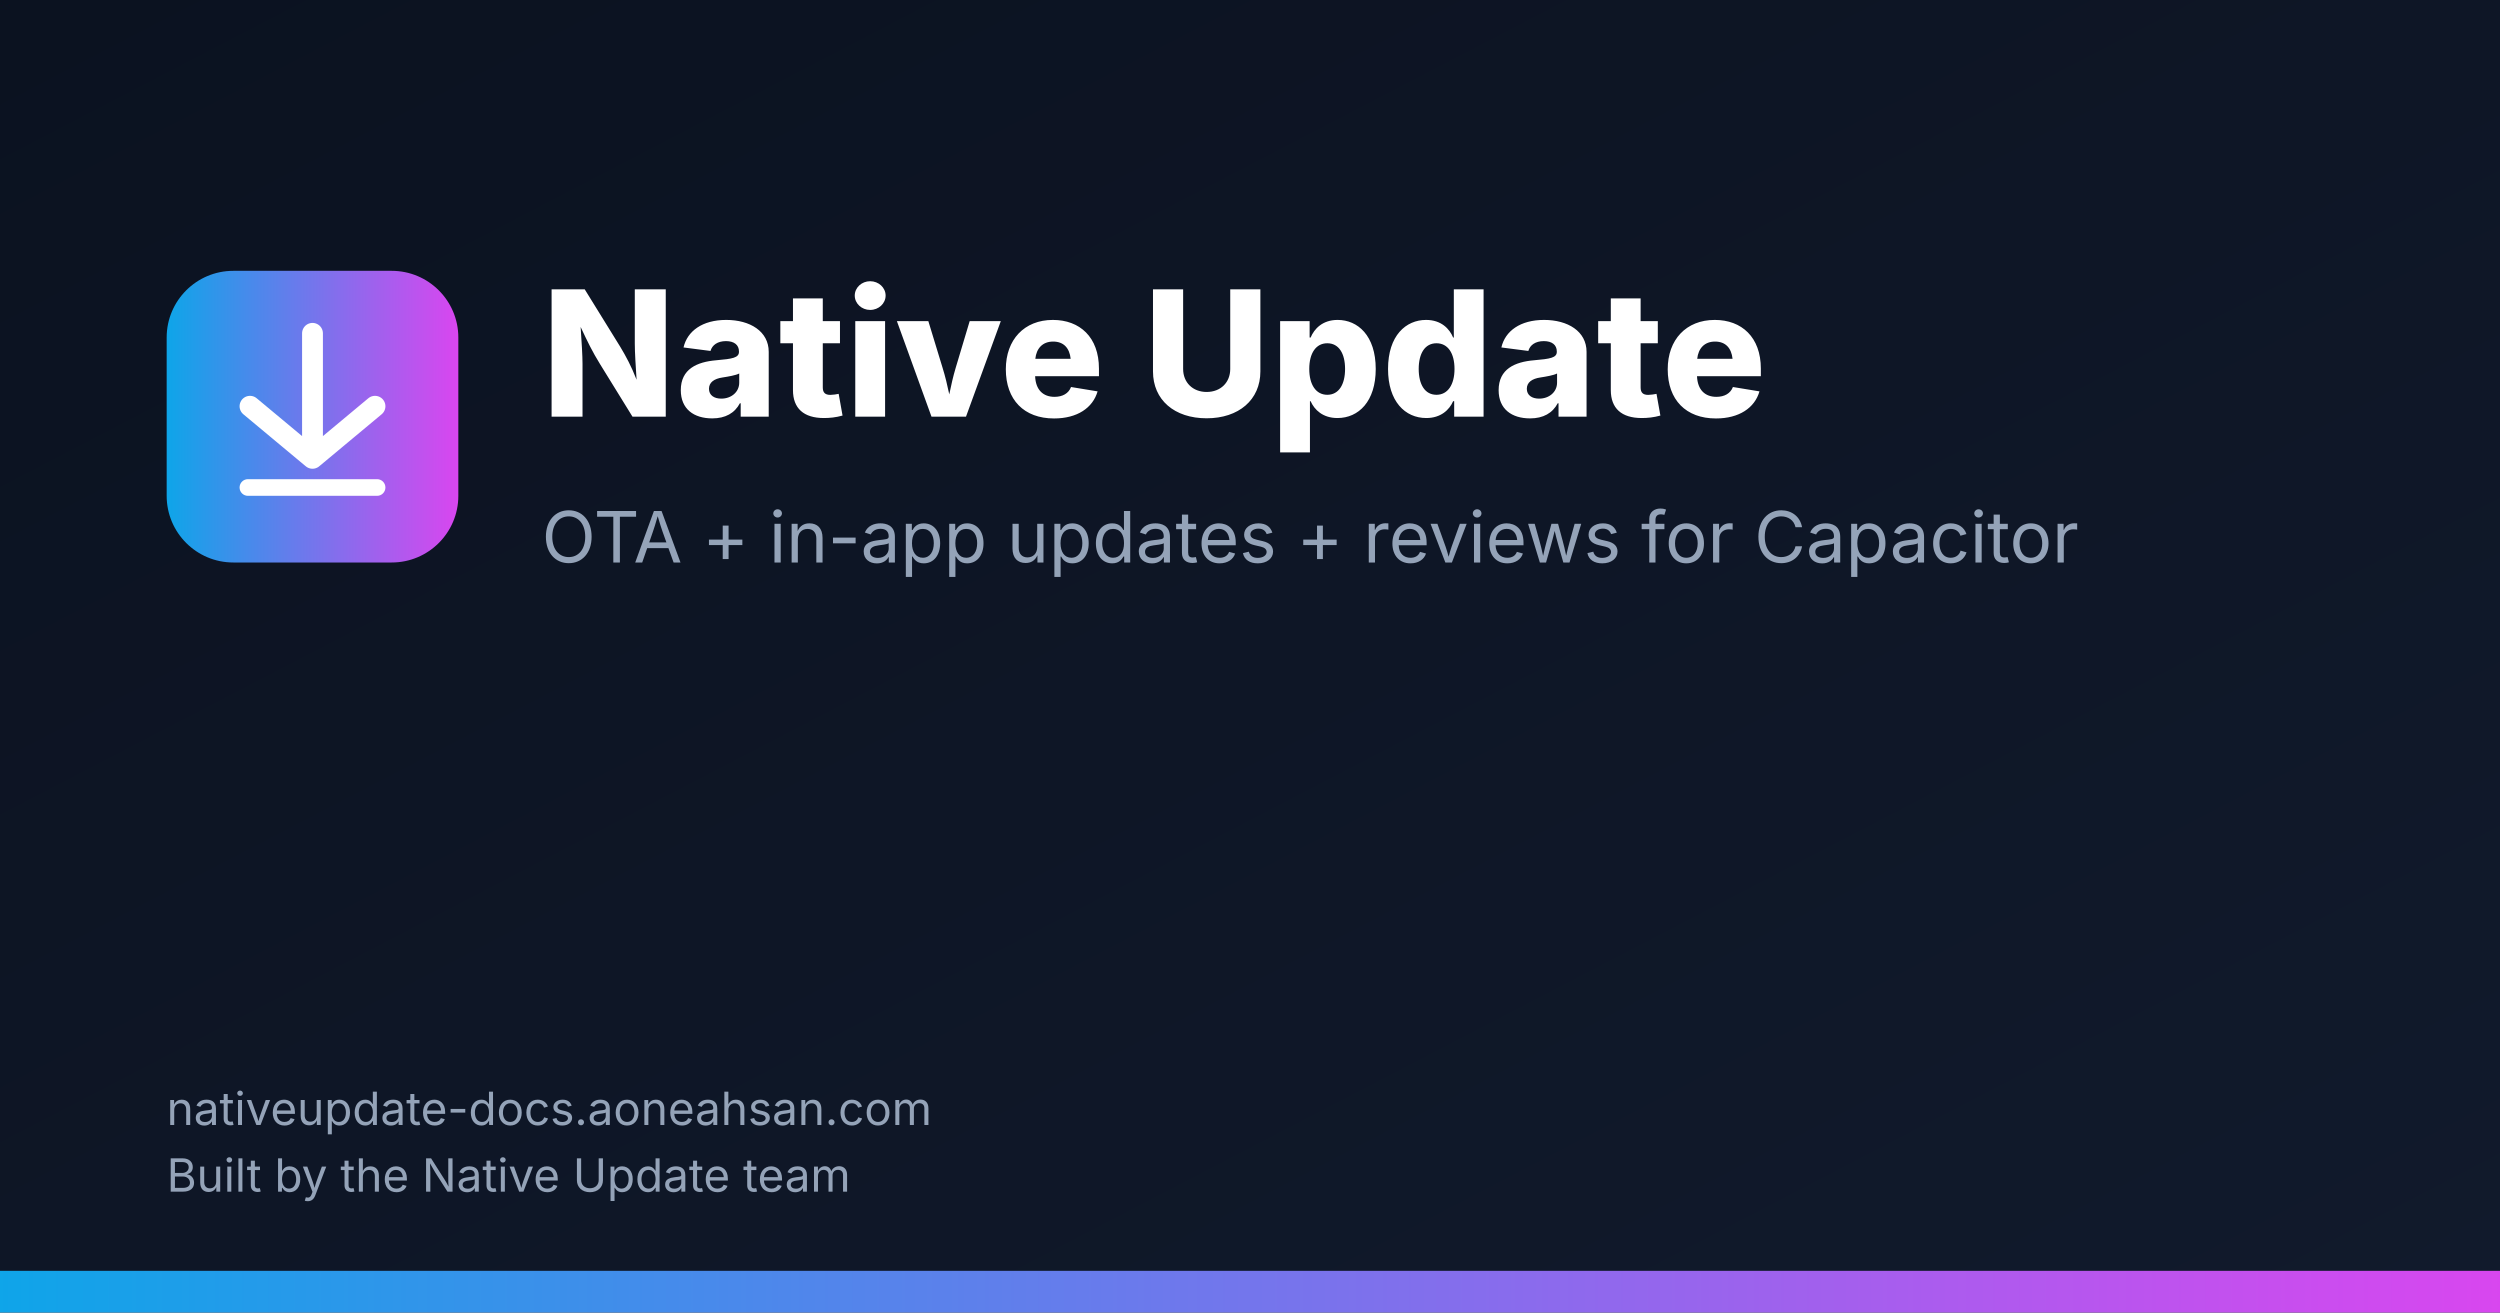
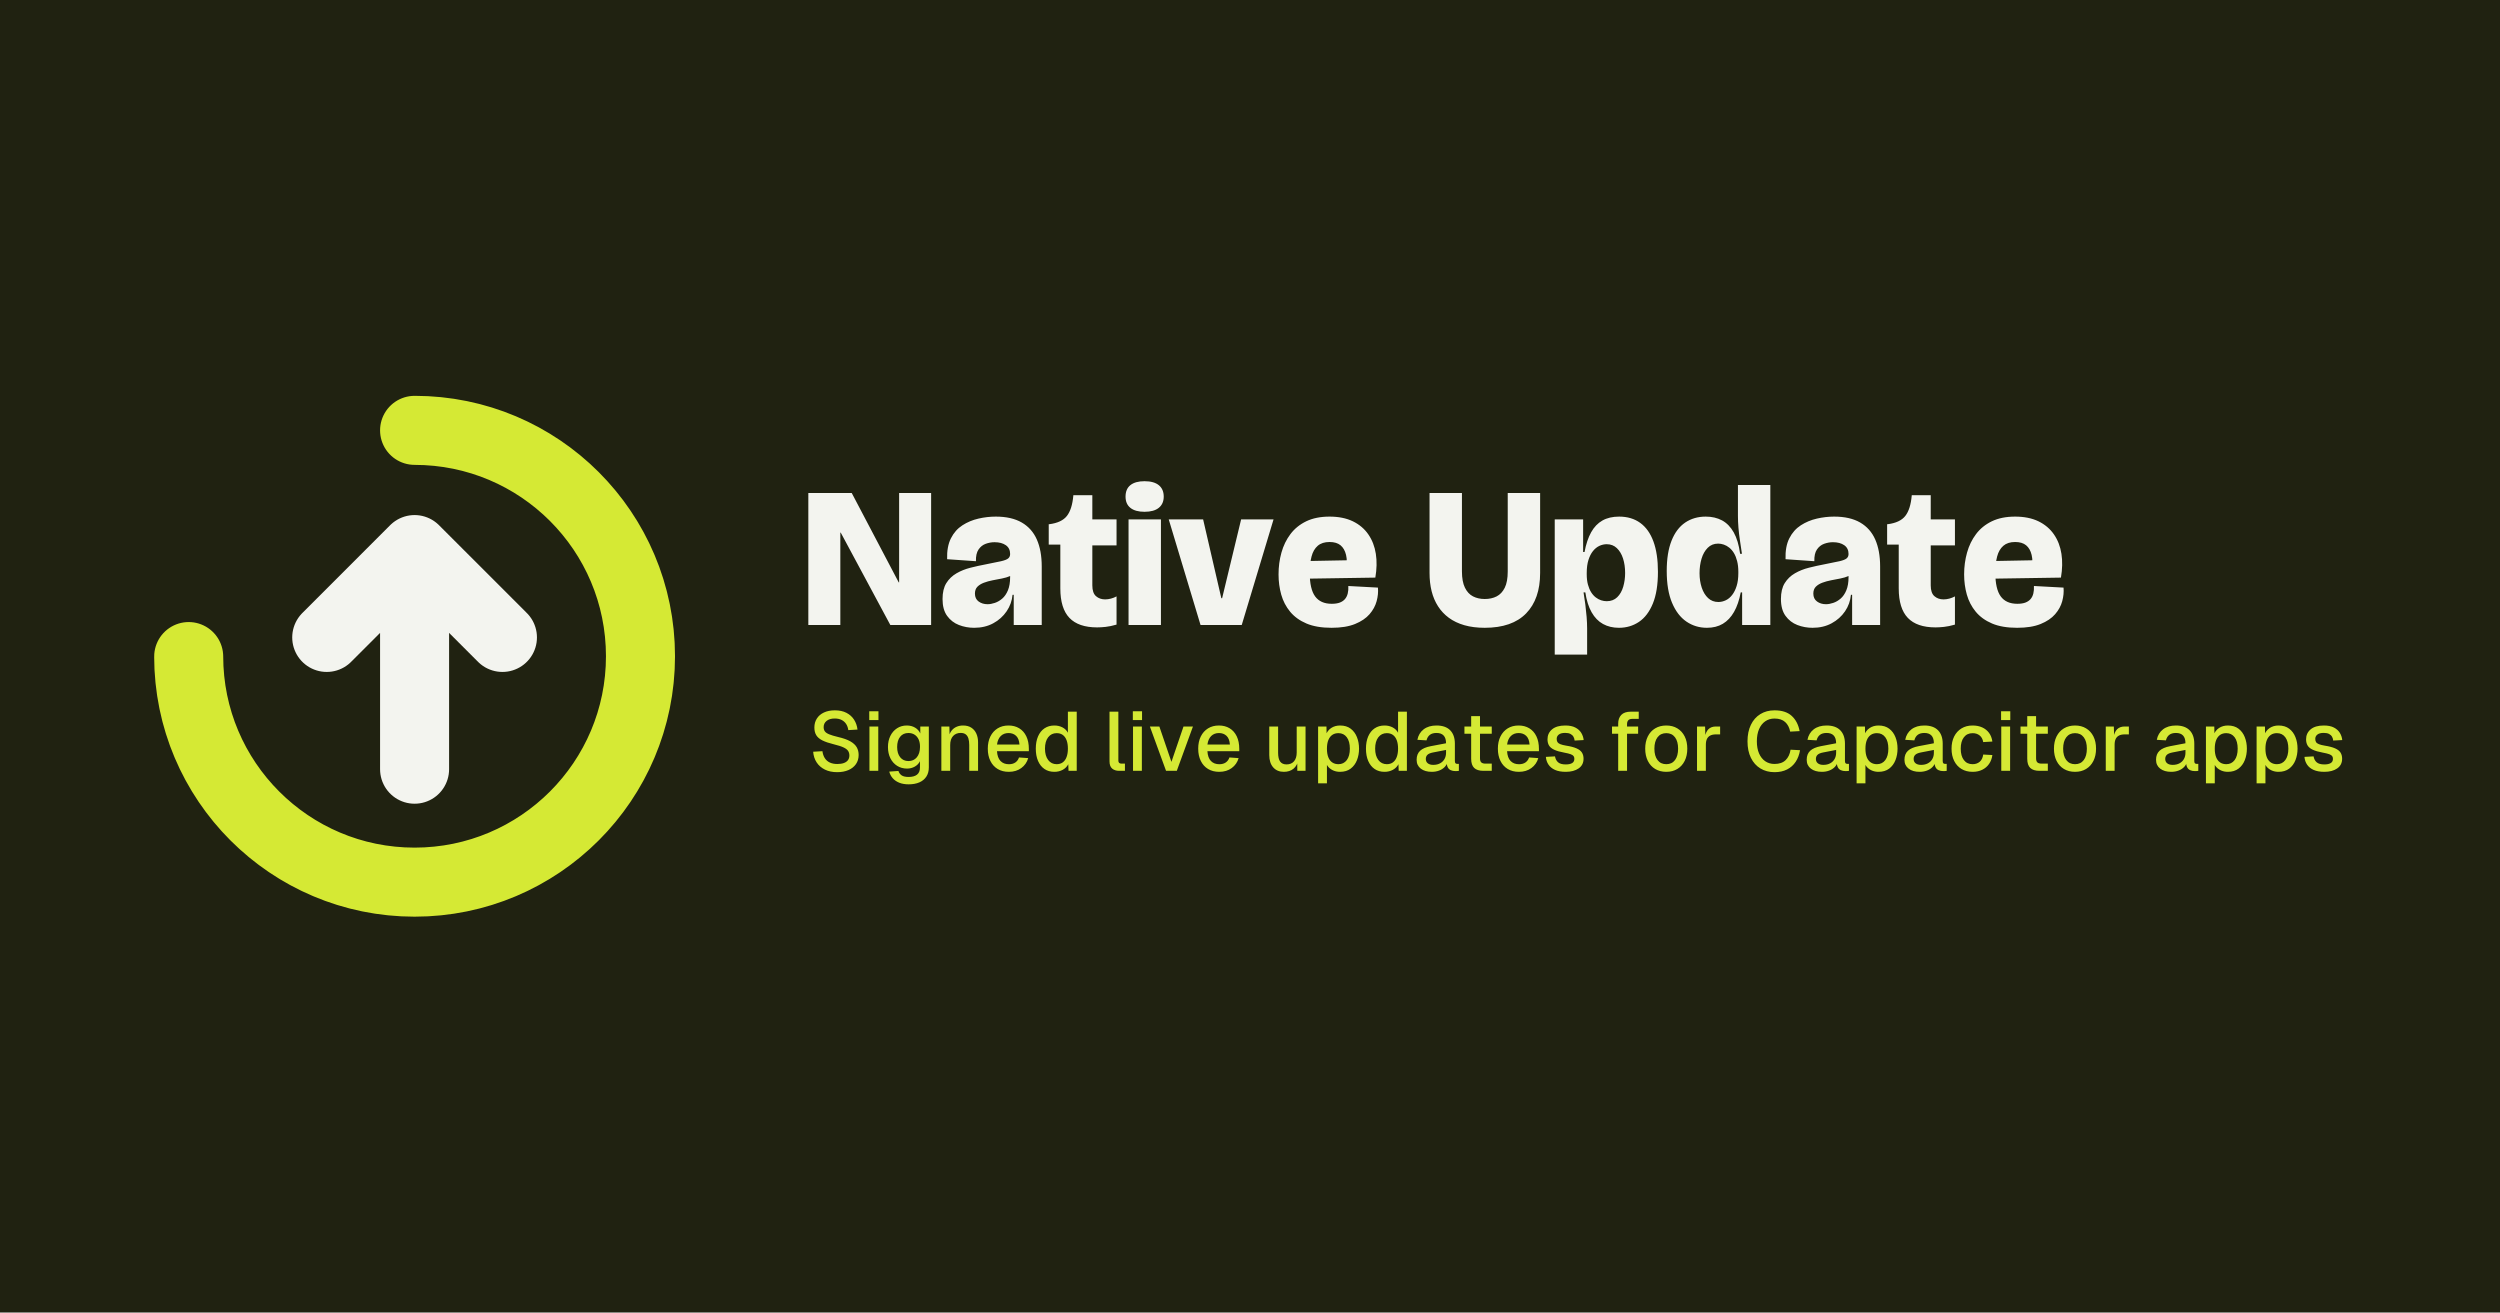
- <svg xmlns="http://www.w3.org/2000/svg" viewBox="0 0 1200 630" role="img" aria-label="Native Update — Capacitor OTA + In-App Updates">
-   <defs>
-     <linearGradient id="nu-card-bg" x1="0" y1="0" x2="1" y2="1">
-       <stop offset="0" stop-color="#0b1220" />
-       <stop offset="1" stop-color="#111a2c" />
-     </linearGradient>
-     <linearGradient id="nu-card-accent" x1="0" y1="0" x2="1" y2="0">
-       <stop offset="0" stop-color="#0ea5e9" />
-       <stop offset="1" stop-color="#d946ef" />
-     </linearGradient>
-   </defs>
-   <rect width="1200" height="630" fill="url(#nu-card-bg)" />
-   <g transform="translate(80, 130)">
-     <rect width="140" height="140" rx="32" fill="url(#nu-card-accent)" />
-     <path d="M70 30 L70 80 M40 65 L70 90 L100 65" stroke="#ffffff" stroke-width="10" stroke-linecap="round" stroke-linejoin="round" fill="none" />
-     <rect x="35" y="100" width="70" height="8" rx="4" fill="#ffffff" />
+ <svg xmlns="http://www.w3.org/2000/svg" viewBox="0 0 1200 630" width="1200" height="630" role="img" aria-label="Native Update. Signed live updates for Capacitor apps.">
+   <rect width="1200" height="630" fill="#202211" />
+   <g transform="translate(199.0 315) scale(6.024) translate(-32 -32)">
+     <circle cx="32" cy="32" r="18" fill="none" stroke="#d5e934" stroke-width="5.5" stroke-linecap="round" stroke-dasharray="84.8 113.1" transform="rotate(-90 32 32)" />
+     <path d="M32 41V24M25 30.5l7-7 7 7" fill="none" stroke="#f3f4ef" stroke-width="5.5" stroke-linecap="round" stroke-linejoin="round" />
  </g>
-   <g transform="translate(260, 140)">
-     <text x="0" y="60" font-family="Inter, system-ui, sans-serif" font-size="84" font-weight="800" fill="#ffffff">Native Update</text>
-     <text x="0" y="130" font-family="Inter, system-ui, sans-serif" font-size="34" font-weight="400" fill="#94a3b8">OTA + in-app updates + reviews for Capacitor</text>
-   </g>
-   <rect x="0" y="610" width="1200" height="20" fill="url(#nu-card-accent)" />
-   <text x="80" y="540" font-family="Inter, system-ui, sans-serif" font-size="22" fill="#94a3b8">nativeupdate-docs.aoneahsan.com</text>
-   <text x="80" y="572" font-family="Inter, system-ui, sans-serif" font-size="22" fill="#94a3b8">Built by the Native Update team</text>
+   <path fill="#f3f4ef" d="M 388 300 V 236.64 H 408.83 L 431.39 279.55 H 431.58 V 236.64 H 446.94 V 300 H 427.36 L 403.55 255.65 H 403.36 V 300 Z M 467.58 301.34 Q 463.74 301.34 460.29 300 Q 456.83 298.66 454.62 295.63 Q 452.42 292.61 452.42 287.52 Q 452.42 282.82 454.24 279.89 Q 456.06 276.96 459.14 275.18 Q 462.21 273.41 465.86 272.5 Q 469.5 271.58 473.06 270.91 Q 478.05 269.95 480.54 269.38 Q 483.04 268.8 483.95 268.03 Q 484.86 267.26 484.86 265.92 Q 484.86 263.14 482.8 261.7 Q 480.74 260.26 477.38 260.26 Q 475.26 260.26 473.15 261.02 Q 471.04 261.79 469.7 263.76 Q 468.35 265.73 468.45 269.38 L 454.62 268.42 Q 454.43 262.37 456.45 258.38 Q 458.46 254.4 461.97 252.14 Q 465.47 249.89 469.65 248.93 Q 473.82 247.97 477.95 247.97 Q 485.54 247.97 490.43 250.8 Q 495.33 253.63 497.68 258.96 Q 500.03 264.29 500.03 271.87 V 280.9 Q 500.03 284.06 500.03 287.28 Q 500.03 290.5 500.03 293.66 Q 500.03 296.83 500.03 300 H 486.59 Q 486.59 296.54 486.59 292.99 Q 486.59 289.44 486.59 285.5 H 486.02 Q 485.63 289.82 483.18 293.42 Q 480.74 297.02 476.75 299.18 Q 472.77 301.34 467.58 301.34 Z M 474.02 290.02 Q 475.65 290.02 477.52 289.39 Q 479.39 288.77 481.07 287.33 Q 482.75 285.89 483.81 283.34 Q 484.86 280.8 484.86 277.06 V 274.75 L 487.46 274.46 Q 486.69 275.71 484.91 276.48 Q 483.14 277.25 480.93 277.68 Q 478.72 278.11 476.46 278.54 Q 474.21 278.98 472.29 279.7 Q 470.37 280.42 469.17 281.62 Q 467.97 282.82 467.97 284.93 Q 467.97 287.42 469.74 288.72 Q 471.52 290.02 474.02 290.02 Z M 526.62 301.15 Q 517.7 301.15 513.33 296.59 Q 508.96 292.03 508.96 282.43 V 261.41 H 503.39 V 251.62 H 503.68 Q 509.63 250.85 512.13 247.63 Q 514.62 244.42 515.2 237.89 V 237.7 H 524.32 V 249.31 H 535.94 V 261.79 H 524.32 V 280.99 Q 524.32 284.64 526.1 286.18 Q 527.87 287.71 530.46 287.71 Q 531.81 287.71 533.25 287.33 Q 534.69 286.94 535.94 286.27 V 299.81 Q 532.96 300.67 530.66 300.91 Q 528.35 301.15 526.62 301.15 Z M 541.7 300 V 249.31 H 557.25 V 300 Z M 549.38 245.66 Q 544.96 245.66 542.61 243.79 Q 540.26 241.92 540.26 238.37 Q 540.26 234.72 542.61 232.85 Q 544.96 230.98 549.38 230.98 Q 553.89 230.98 556.24 232.9 Q 558.59 234.82 558.59 238.37 Q 558.59 241.82 556.24 243.74 Q 553.89 245.66 549.38 245.66 Z M 576.26 300 560.99 249.31 H 577.5 L 586.24 287.14 H 586.62 L 595.74 249.31 H 611.3 L 596.03 300 Z M 639.14 301.34 Q 631.94 301.34 627.09 299.28 Q 622.24 297.22 619.26 293.62 Q 616.29 290.02 614.99 285.41 Q 613.7 280.8 613.7 275.71 Q 613.7 270.24 615.09 265.25 Q 616.48 260.26 619.41 256.37 Q 622.34 252.48 626.99 250.22 Q 631.65 247.97 638.18 247.97 Q 644.7 247.97 649.36 250.22 Q 654.02 252.48 656.8 256.51 Q 659.58 260.54 660.4 265.82 Q 661.22 271.1 660.16 277.25 L 623.39 277.82 V 269.38 L 648.26 268.9 L 646.24 273.79 Q 646.82 269.38 646.1 266.35 Q 645.38 263.33 643.46 261.74 Q 641.54 260.16 638.18 260.16 Q 634.62 260.16 632.51 261.98 Q 630.4 263.81 629.54 267.12 Q 628.67 270.43 628.67 274.94 Q 628.67 282.72 631.26 286.27 Q 633.86 289.82 639.23 289.82 Q 641.54 289.82 643.07 289.25 Q 644.61 288.67 645.57 287.57 Q 646.53 286.46 646.91 284.88 Q 647.3 283.3 647.2 281.28 L 661.41 282.05 Q 661.7 285.22 660.78 288.58 Q 659.87 291.94 657.38 294.82 Q 654.88 297.7 650.42 299.52 Q 645.95 301.34 639.14 301.34 Z M 712.67 301.34 Q 707.2 301.34 702.88 300.1 Q 698.56 298.85 695.44 296.54 Q 692.32 294.24 690.26 291.02 Q 688.19 287.81 687.18 283.78 Q 686.18 279.74 686.18 275.04 V 236.64 H 701.73 V 274.27 Q 701.73 279.17 703.17 282.1 Q 704.61 285.02 707.06 286.27 Q 709.5 287.52 712.67 287.52 Q 715.94 287.52 718.38 286.27 Q 720.83 285.02 722.27 282.14 Q 723.71 279.26 723.71 274.27 V 236.64 H 739.26 V 275.04 Q 739.26 287.52 732.54 294.43 Q 725.82 301.34 712.67 301.34 Z M 746.27 314.21 V 267.36 V 249.31 H 759.9 V 264.96 H 760.58 Q 761.63 259.3 763.74 255.5 Q 765.86 251.71 769.17 249.84 Q 772.48 247.97 777.18 247.97 Q 783.14 247.97 787.31 250.99 Q 791.49 254.02 793.65 259.92 Q 795.81 265.82 795.81 274.46 Q 795.81 283.78 793.36 289.73 Q 790.91 295.68 786.69 298.51 Q 782.46 301.34 777.09 301.34 Q 772.77 301.34 769.46 299.52 Q 766.14 297.7 763.98 293.9 Q 761.82 290.11 760.96 284.35 H 760.1 Q 760.58 287.14 760.96 290.16 Q 761.34 293.18 761.58 296.11 Q 761.82 299.04 761.82 301.73 V 314.21 Z M 771.23 288.58 Q 774.3 288.58 776.27 286.66 Q 778.24 284.74 779.15 281.62 Q 780.06 278.5 780.06 275.04 Q 780.06 271.2 779.06 268.08 Q 778.05 264.96 776.08 263.09 Q 774.11 261.22 771.23 261.22 Q 769.41 261.22 767.68 262.03 Q 765.95 262.85 764.61 264.53 Q 763.26 266.21 762.45 268.8 Q 761.63 271.39 761.63 275.04 V 275.62 Q 761.63 278.5 762.21 280.61 Q 762.78 282.72 763.74 284.26 Q 764.7 285.79 765.95 286.75 Q 767.2 287.71 768.54 288.14 Q 769.89 288.58 771.23 288.58 Z M 819.33 301.34 Q 813.86 301.34 809.49 298.37 Q 805.12 295.39 802.58 289.34 Q 800.03 283.3 800.03 274.08 Q 800.03 265.34 802.34 259.54 Q 804.64 253.73 808.86 250.85 Q 813.09 247.97 818.75 247.97 Q 823.17 247.97 826.58 249.79 Q 829.98 251.62 832.19 255.55 Q 834.4 259.49 835.26 265.82 H 836.13 Q 835.65 262.56 835.17 259.39 Q 834.69 256.22 834.45 253.25 Q 834.21 250.27 834.21 247.68 V 232.8 H 849.76 V 282.14 V 300 H 836.22 V 284.35 H 835.55 Q 834.5 289.92 832.34 293.71 Q 830.18 297.5 826.96 299.42 Q 823.74 301.34 819.33 301.34 Z M 824.8 288.96 Q 826.62 288.96 828.35 288.14 Q 830.08 287.33 831.42 285.6 Q 832.77 283.87 833.58 281.28 Q 834.4 278.69 834.4 275.14 V 274.46 Q 834.4 271.58 833.82 269.33 Q 833.25 267.07 832.29 265.49 Q 831.33 263.9 830.08 262.9 Q 828.83 261.89 827.44 261.41 Q 826.05 260.93 824.7 260.93 Q 821.73 260.93 819.71 262.94 Q 817.7 264.96 816.74 268.18 Q 815.78 271.39 815.78 275.14 Q 815.78 278.88 816.83 282.05 Q 817.89 285.22 819.9 287.09 Q 821.92 288.96 824.8 288.96 Z M 870.02 301.34 Q 866.18 301.34 862.72 300 Q 859.26 298.66 857.06 295.63 Q 854.85 292.61 854.85 287.52 Q 854.85 282.82 856.67 279.89 Q 858.5 276.96 861.57 275.18 Q 864.64 273.41 868.29 272.5 Q 871.94 271.58 875.49 270.91 Q 880.48 269.95 882.98 269.38 Q 885.47 268.8 886.38 268.03 Q 887.3 267.26 887.3 265.92 Q 887.3 263.14 885.23 261.7 Q 883.17 260.26 879.81 260.26 Q 877.7 260.26 875.58 261.02 Q 873.47 261.79 872.13 263.76 Q 870.78 265.73 870.88 269.38 L 857.06 268.42 Q 856.86 262.37 858.88 258.38 Q 860.9 254.4 864.4 252.14 Q 867.9 249.89 872.08 248.93 Q 876.26 247.97 880.38 247.97 Q 887.97 247.97 892.86 250.8 Q 897.76 253.63 900.11 258.96 Q 902.46 264.29 902.46 271.87 V 280.9 Q 902.46 284.06 902.46 287.28 Q 902.46 290.5 902.46 293.66 Q 902.46 296.83 902.46 300 H 889.02 Q 889.02 296.54 889.02 292.99 Q 889.02 289.44 889.02 285.5 H 888.45 Q 888.06 289.82 885.62 293.42 Q 883.17 297.02 879.18 299.18 Q 875.2 301.34 870.02 301.34 Z M 876.45 290.02 Q 878.08 290.02 879.95 289.39 Q 881.82 288.77 883.5 287.33 Q 885.18 285.89 886.24 283.34 Q 887.3 280.8 887.3 277.06 V 274.75 L 889.89 274.46 Q 889.12 275.71 887.34 276.48 Q 885.57 277.25 883.36 277.68 Q 881.15 278.11 878.9 278.54 Q 876.64 278.98 874.72 279.7 Q 872.8 280.42 871.6 281.62 Q 870.4 282.82 870.4 284.93 Q 870.4 287.42 872.18 288.72 Q 873.95 290.02 876.45 290.02 Z M 929.06 301.15 Q 920.13 301.15 915.76 296.59 Q 911.39 292.03 911.39 282.43 V 261.41 H 905.82 V 251.62 H 906.11 Q 912.06 250.85 914.56 247.63 Q 917.06 244.42 917.63 237.89 V 237.7 H 926.75 V 249.31 H 938.37 V 261.79 H 926.75 V 280.99 Q 926.75 284.64 928.53 286.18 Q 930.3 287.71 932.9 287.71 Q 934.24 287.71 935.68 287.33 Q 937.12 286.94 938.37 286.27 V 299.81 Q 935.39 300.67 933.09 300.91 Q 930.78 301.15 929.06 301.15 Z M 968.22 301.34 Q 961.02 301.34 956.18 299.28 Q 951.33 297.22 948.35 293.62 Q 945.38 290.02 944.08 285.41 Q 942.78 280.8 942.78 275.71 Q 942.78 270.24 944.18 265.25 Q 945.57 260.26 948.5 256.37 Q 951.42 252.48 956.08 250.22 Q 960.74 247.97 967.26 247.97 Q 973.79 247.97 978.45 250.22 Q 983.1 252.48 985.89 256.51 Q 988.67 260.54 989.49 265.82 Q 990.3 271.1 989.25 277.25 L 952.48 277.82 V 269.38 L 977.34 268.9 L 975.33 273.79 Q 975.9 269.38 975.18 266.35 Q 974.46 263.33 972.54 261.74 Q 970.62 260.16 967.26 260.16 Q 963.71 260.16 961.6 261.98 Q 959.49 263.81 958.62 267.12 Q 957.76 270.43 957.76 274.94 Q 957.76 282.72 960.35 286.27 Q 962.94 289.82 968.32 289.82 Q 970.62 289.82 972.16 289.25 Q 973.7 288.67 974.66 287.57 Q 975.62 286.46 976 284.88 Q 976.38 283.3 976.29 281.28 L 990.5 282.05 Q 990.78 285.22 989.87 288.58 Q 988.96 291.94 986.46 294.82 Q 983.97 297.7 979.5 299.52 Q 975.04 301.34 968.22 301.34 Z" />
+   <path fill="#d5e934" d="M 401.85 370.64 Q 398.44 370.64 395.94 369.4 Q 393.43 368.16 391.99 365.96 Q 390.55 363.76 390.32 360.83 L 394.76 360.57 Q 395.02 362.54 395.91 363.92 Q 396.8 365.3 398.3 366.01 Q 399.8 366.72 401.93 366.72 Q 403.77 366.72 405.06 366.25 Q 406.34 365.78 407.02 364.87 Q 407.7 363.96 407.7 362.64 Q 407.7 361.43 407.13 360.5 Q 406.56 359.57 404.95 358.79 Q 403.34 358.01 400.18 357.25 Q 396.78 356.42 394.75 355.4 Q 392.72 354.39 391.81 352.9 Q 390.9 351.42 390.9 349.2 Q 390.9 346.75 392.09 344.9 Q 393.27 343.04 395.48 342 Q 397.69 340.96 400.74 340.96 Q 404 340.96 406.3 342.16 Q 408.61 343.36 409.95 345.44 Q 411.29 347.52 411.6 350.19 L 407.18 350.45 Q 406.97 348.81 406.17 347.55 Q 405.37 346.3 404 345.59 Q 402.62 344.88 400.66 344.88 Q 398.22 344.88 396.78 346.02 Q 395.35 347.17 395.35 349.02 Q 395.35 350.26 395.94 351.06 Q 396.53 351.87 398.02 352.48 Q 399.51 353.09 402.28 353.76 Q 405.97 354.61 408.14 355.83 Q 410.3 357.06 411.23 358.68 Q 412.15 360.3 412.15 362.38 Q 412.15 364.92 410.85 366.78 Q 409.55 368.64 407.24 369.64 Q 404.92 370.64 401.85 370.64 Z M 417.33 370 V 348.72 H 421.57 V 370 Z M 417.24 345.63 V 341.41 H 421.66 V 345.63 Z M 436.14 376.48 Q 433.59 376.48 431.68 375.72 Q 429.76 374.96 428.53 373.57 Q 427.3 372.18 426.84 370.37 L 431.24 370.06 Q 431.67 371.4 432.78 372.17 Q 433.89 372.94 436.14 372.94 Q 438.77 372.94 440.18 371.83 Q 441.58 370.72 441.58 368.43 V 365.37 Q 440.82 366.98 439.14 367.95 Q 437.46 368.92 435.38 368.92 Q 432.72 368.92 430.64 367.61 Q 428.56 366.3 427.39 363.97 Q 426.22 361.64 426.22 358.59 Q 426.22 355.54 427.38 353.22 Q 428.53 350.9 430.58 349.57 Q 432.62 348.24 435.26 348.24 Q 437.54 348.24 439.26 349.28 Q 440.99 350.32 441.74 352.06 V 348.72 H 445.84 V 368.34 Q 445.84 370.94 444.65 372.77 Q 443.46 374.59 441.29 375.54 Q 439.12 376.48 436.14 376.48 Z M 436.06 365.31 Q 438.57 365.31 440.07 363.51 Q 441.57 361.71 441.6 358.58 Q 441.63 356.48 440.96 354.98 Q 440.28 353.47 439.02 352.66 Q 437.76 351.84 436.06 351.84 Q 433.48 351.84 432.06 353.66 Q 430.63 355.47 430.63 358.58 Q 430.63 361.69 432.1 363.5 Q 433.56 365.31 436.06 365.31 Z M 451.85 370 V 348.72 H 455.7 L 455.86 354.42 L 455.35 354.11 Q 455.72 352.06 456.72 350.76 Q 457.71 349.47 459.15 348.86 Q 460.58 348.24 462.26 348.24 Q 464.66 348.24 466.26 349.3 Q 467.86 350.35 468.66 352.17 Q 469.47 353.99 469.47 356.31 V 370 H 465.23 V 357.62 Q 465.23 355.74 464.83 354.44 Q 464.42 353.15 463.52 352.48 Q 462.61 351.8 461.12 351.8 Q 458.87 351.8 457.48 353.29 Q 456.09 354.78 456.09 357.62 V 370 Z M 484.23 370.48 Q 481.14 370.48 478.87 369.11 Q 476.61 367.74 475.38 365.24 Q 474.14 362.73 474.14 359.36 Q 474.14 355.99 475.38 353.5 Q 476.61 351.02 478.84 349.63 Q 481.07 348.24 484.1 348.24 Q 487.01 348.24 489.21 349.57 Q 491.42 350.9 492.63 353.42 Q 493.85 355.94 493.85 359.52 V 360.59 H 478.56 Q 478.74 363.7 480.24 365.27 Q 481.74 366.83 484.26 366.83 Q 486.16 366.83 487.4 365.96 Q 488.63 365.09 489.12 363.58 L 493.54 363.89 Q 492.69 366.86 490.22 368.67 Q 487.76 370.48 484.23 370.48 Z M 478.56 357.39 H 489.35 Q 489.15 354.55 487.73 353.2 Q 486.3 351.86 484.1 351.86 Q 481.86 351.86 480.4 353.26 Q 478.94 354.67 478.56 357.39 Z M 506.09 370.48 Q 503.34 370.48 501.34 369.12 Q 499.34 367.75 498.26 365.26 Q 497.18 362.77 497.18 359.36 Q 497.18 355.95 498.26 353.46 Q 499.34 350.97 501.35 349.6 Q 503.36 348.24 506.09 348.24 Q 508.26 348.24 509.99 349.15 Q 511.72 350.06 512.59 351.71 V 341.6 H 516.83 V 370 H 512.89 L 512.77 366.82 Q 511.89 368.54 510.11 369.51 Q 508.33 370.48 506.09 370.48 Z M 507.2 366.81 Q 508.94 366.81 510.14 365.92 Q 511.34 365.03 511.96 363.36 Q 512.59 361.68 512.59 359.36 Q 512.59 356.98 511.96 355.32 Q 511.34 353.66 510.14 352.78 Q 508.94 351.91 507.2 351.91 Q 504.63 351.91 503.11 353.9 Q 501.59 355.89 501.59 359.36 Q 501.59 362.78 503.12 364.8 Q 504.64 366.81 507.2 366.81 Z M 537.21 370 Q 535.11 370 533.84 368.92 Q 532.57 367.84 532.57 365.47 V 341.6 H 536.81 V 365.07 Q 536.81 365.81 537.18 366.17 Q 537.56 366.54 538.26 366.54 H 539.97 V 370 Z M 543.85 370 V 348.72 H 548.09 V 370 Z M 543.76 345.63 V 341.41 H 548.18 V 345.63 Z M 559.7 370 551.94 348.72 H 556.49 L 562.29 365.7 L 568.08 348.72 H 572.62 L 564.86 370 Z M 585.23 370.48 Q 582.14 370.48 579.87 369.11 Q 577.61 367.74 576.38 365.24 Q 575.14 362.73 575.14 359.36 Q 575.14 355.99 576.38 353.5 Q 577.61 351.02 579.84 349.63 Q 582.07 348.24 585.1 348.24 Q 588.01 348.24 590.21 349.57 Q 592.42 350.9 593.63 353.42 Q 594.85 355.94 594.85 359.52 V 360.59 H 579.56 Q 579.74 363.7 581.24 365.27 Q 582.74 366.83 585.26 366.83 Q 587.16 366.83 588.4 365.96 Q 589.63 365.09 590.12 363.58 L 594.54 363.89 Q 593.69 366.86 591.22 368.67 Q 588.76 370.48 585.23 370.48 Z M 579.56 357.39 H 590.35 Q 590.15 354.55 588.73 353.2 Q 587.3 351.86 585.1 351.86 Q 582.86 351.86 581.4 353.26 Q 579.94 354.67 579.56 357.39 Z M 616.24 370.48 Q 613.03 370.48 611.14 368.34 Q 609.25 366.2 609.25 362.42 V 348.72 H 613.49 V 361.33 Q 613.49 364.21 614.48 365.56 Q 615.47 366.92 617.54 366.92 Q 619.83 366.92 621.13 365.42 Q 622.42 363.92 622.42 361.18 V 348.72 H 626.66 V 370 H 622.71 L 622.66 364.45 L 623.25 364.69 Q 622.67 367.5 620.87 368.99 Q 619.07 370.48 616.24 370.48 Z M 632.69 376 V 348.72 H 636.7 L 636.79 353.27 L 636.3 353.04 Q 637.1 350.69 638.94 349.46 Q 640.78 348.24 643.22 348.24 Q 646.32 348.24 648.34 349.78 Q 650.35 351.31 651.34 353.84 Q 652.34 356.36 652.34 359.36 Q 652.34 362.35 651.34 364.88 Q 650.34 367.41 648.32 368.94 Q 646.3 370.48 643.2 370.48 Q 641.58 370.48 640.18 369.92 Q 638.78 369.35 637.8 368.34 Q 636.82 367.32 636.44 365.94 L 636.93 365.46 V 376 Z M 642.44 366.81 Q 644.98 366.81 646.46 364.84 Q 647.93 362.86 647.93 359.36 Q 647.93 355.86 646.46 353.88 Q 644.98 351.91 642.44 351.91 Q 640.74 351.91 639.51 352.74 Q 638.28 353.58 637.6 355.24 Q 636.93 356.9 636.93 359.36 Q 636.93 361.82 637.59 363.48 Q 638.25 365.14 639.5 365.98 Q 640.74 366.81 642.44 366.81 Z M 664.57 370.48 Q 661.82 370.48 659.82 369.12 Q 657.82 367.75 656.74 365.26 Q 655.66 362.77 655.66 359.36 Q 655.66 355.95 656.74 353.46 Q 657.82 350.97 659.83 349.6 Q 661.84 348.24 664.57 348.24 Q 666.74 348.24 668.47 349.15 Q 670.2 350.06 671.07 351.71 V 341.6 H 675.31 V 370 H 671.37 L 671.25 366.82 Q 670.37 368.54 668.59 369.51 Q 666.81 370.48 664.57 370.48 Z M 665.68 366.81 Q 667.42 366.81 668.62 365.92 Q 669.82 365.03 670.44 363.36 Q 671.07 361.68 671.07 359.36 Q 671.07 356.98 670.44 355.32 Q 669.82 353.66 668.62 352.78 Q 667.42 351.91 665.68 351.91 Q 663.11 351.91 661.59 353.9 Q 660.07 355.89 660.07 359.36 Q 660.07 362.78 661.6 364.8 Q 663.12 366.81 665.68 366.81 Z M 687.27 370.48 Q 683.97 370.48 681.98 368.95 Q 679.98 367.42 679.98 364.69 Q 679.98 361.94 681.64 360.38 Q 683.3 358.82 686.79 358.16 L 694.1 356.77 Q 694.1 354.29 692.95 353.06 Q 691.8 351.82 689.53 351.82 Q 687.5 351.82 686.32 352.74 Q 685.15 353.66 684.73 355.38 L 680.34 355.11 Q 680.95 351.93 683.34 350.08 Q 685.74 348.24 689.53 348.24 Q 693.85 348.24 696.1 350.54 Q 698.34 352.83 698.34 356.99 V 365.26 Q 698.34 366.05 698.62 366.35 Q 698.9 366.66 699.5 366.66 H 700.26 V 370 Q 700.06 370.06 699.61 370.09 Q 699.16 370.13 698.69 370.13 Q 697.3 370.13 696.34 369.68 Q 695.37 369.23 694.88 368.22 Q 694.39 367.21 694.39 365.49 L 694.82 365.68 Q 694.51 367.06 693.45 368.16 Q 692.38 369.26 690.78 369.87 Q 689.18 370.48 687.27 370.48 Z M 687.96 367.14 Q 689.87 367.14 691.24 366.39 Q 692.62 365.65 693.36 364.33 Q 694.1 363.02 694.1 361.33 V 359.97 L 687.9 361.17 Q 685.97 361.54 685.18 362.3 Q 684.39 363.06 684.39 364.29 Q 684.39 365.64 685.34 366.39 Q 686.28 367.14 687.96 367.14 Z M 712.07 370 Q 709.04 370 707.6 368.6 Q 706.16 367.21 706.16 364.22 V 343.74 H 710.4 V 363.94 Q 710.4 365.41 711.04 365.97 Q 711.69 366.54 713.02 366.54 H 716.04 V 370 Z M 702.93 352.18 V 348.72 H 716.04 V 352.18 Z M 729.07 370.48 Q 725.98 370.48 723.71 369.11 Q 721.45 367.74 720.22 365.24 Q 718.98 362.73 718.98 359.36 Q 718.98 355.99 720.22 353.5 Q 721.45 351.02 723.68 349.63 Q 725.91 348.24 728.94 348.24 Q 731.85 348.24 734.05 349.57 Q 736.26 350.9 737.47 353.42 Q 738.69 355.94 738.69 359.52 V 360.59 H 723.4 Q 723.58 363.7 725.08 365.27 Q 726.58 366.83 729.1 366.83 Q 731 366.83 732.24 365.96 Q 733.47 365.09 733.96 363.58 L 738.38 363.89 Q 737.53 366.86 735.06 368.67 Q 732.6 370.48 729.07 370.48 Z M 723.4 357.39 H 734.19 Q 733.99 354.55 732.57 353.2 Q 731.14 351.86 728.94 351.86 Q 726.7 351.86 725.24 353.26 Q 723.78 354.67 723.4 357.39 Z M 751.57 370.48 Q 748.47 370.48 746.41 369.56 Q 744.35 368.63 743.27 367.01 Q 742.18 365.38 742.02 363.3 L 746.4 363.06 Q 746.7 364.86 747.87 365.89 Q 749.03 366.93 751.58 366.93 Q 753.55 366.93 754.62 366.28 Q 755.69 365.64 755.69 364.24 Q 755.69 363.46 755.33 362.94 Q 754.97 362.42 753.92 362.02 Q 752.86 361.63 750.83 361.26 Q 747.74 360.7 745.98 359.86 Q 744.22 359.03 743.51 357.81 Q 742.8 356.59 742.8 354.85 Q 742.8 351.93 745 350.08 Q 747.2 348.24 751.34 348.24 Q 754.29 348.24 756.16 349.22 Q 758.04 350.19 759.01 351.79 Q 759.98 353.38 760.16 355.23 L 755.81 355.47 Q 755.74 354.47 755.26 353.63 Q 754.78 352.79 753.82 352.29 Q 752.86 351.79 751.26 351.79 Q 749.22 351.79 748.21 352.6 Q 747.21 353.4 747.21 354.67 Q 747.21 355.62 747.6 356.23 Q 748 356.84 748.99 357.22 Q 749.98 357.61 751.7 357.9 Q 754.9 358.4 756.74 359.22 Q 758.58 360.03 759.34 361.25 Q 760.1 362.47 760.1 364.21 Q 760.1 367.2 757.74 368.84 Q 755.38 370.48 751.57 370.48 Z M 776.73 370 V 347.35 Q 776.73 344.72 778.21 343.16 Q 779.69 341.6 782.82 341.6 H 786.59 V 345.07 H 783.42 Q 782.18 345.07 781.58 345.73 Q 780.98 346.39 780.98 347.6 V 370 Z M 773.77 352.19 V 348.72 H 786.3 V 352.19 Z M 799.82 370.48 Q 796.78 370.48 794.49 369.11 Q 792.21 367.74 790.96 365.24 Q 789.7 362.73 789.7 359.36 Q 789.7 355.96 790.96 353.47 Q 792.21 350.98 794.49 349.61 Q 796.78 348.24 799.82 348.24 Q 802.86 348.24 805.12 349.61 Q 807.39 350.98 808.64 353.47 Q 809.9 355.96 809.9 359.36 Q 809.9 362.73 808.64 365.24 Q 807.39 367.74 805.12 369.11 Q 802.86 370.48 799.82 370.48 Z M 799.82 366.81 Q 802.51 366.81 804 364.83 Q 805.49 362.86 805.49 359.36 Q 805.49 355.87 804 353.89 Q 802.51 351.91 799.82 351.91 Q 797.12 351.91 795.62 353.89 Q 794.11 355.87 794.11 359.36 Q 794.11 362.86 795.62 364.83 Q 797.12 366.81 799.82 366.81 Z M 814.57 370 V 348.72 H 818.44 L 818.62 354.37 L 818.25 354.26 Q 818.69 351.36 820.02 350.04 Q 821.36 348.72 823.63 348.72 H 825.66 V 352.51 H 823.65 Q 822.02 352.51 820.96 353.04 Q 819.89 353.58 819.35 354.66 Q 818.81 355.74 818.81 357.45 V 370 Z M 851.75 370.64 Q 847.92 370.64 845 368.86 Q 842.07 367.09 840.44 363.77 Q 838.8 360.46 838.8 355.84 Q 838.8 351.26 840.42 347.92 Q 842.03 344.58 844.96 342.77 Q 847.89 340.96 851.78 340.96 Q 857.08 340.96 860 343.61 Q 862.93 346.26 863.82 350.93 L 859.28 351.18 Q 858.72 348.26 856.88 346.58 Q 855.04 344.9 851.78 344.9 Q 849.22 344.9 847.31 346.23 Q 845.4 347.55 844.34 350 Q 843.29 352.46 843.29 355.84 Q 843.29 359.24 844.35 361.67 Q 845.42 364.1 847.32 365.4 Q 849.23 366.7 851.77 366.7 Q 855.21 366.7 857.1 364.86 Q 858.98 363.02 859.47 359.85 L 864.02 360.1 Q 863.48 363.3 861.92 365.67 Q 860.36 368.03 857.8 369.34 Q 855.25 370.64 851.75 370.64 Z M 874.51 370.48 Q 871.21 370.48 869.22 368.95 Q 867.22 367.42 867.22 364.69 Q 867.22 361.94 868.88 360.38 Q 870.54 358.82 874.03 358.16 L 881.34 356.77 Q 881.34 354.29 880.19 353.06 Q 879.04 351.82 876.77 351.82 Q 874.74 351.82 873.56 352.74 Q 872.39 353.66 871.97 355.38 L 867.58 355.11 Q 868.19 351.93 870.58 350.08 Q 872.98 348.24 876.77 348.24 Q 881.09 348.24 883.34 350.54 Q 885.58 352.83 885.58 356.99 V 365.26 Q 885.58 366.05 885.86 366.35 Q 886.14 366.66 886.74 366.66 H 887.5 V 370 Q 887.3 370.06 886.85 370.09 Q 886.4 370.13 885.93 370.13 Q 884.54 370.13 883.58 369.68 Q 882.61 369.23 882.12 368.22 Q 881.63 367.21 881.63 365.49 L 882.06 365.68 Q 881.75 367.06 880.69 368.16 Q 879.62 369.26 878.02 369.87 Q 876.42 370.48 874.51 370.48 Z M 875.2 367.14 Q 877.11 367.14 878.48 366.39 Q 879.86 365.65 880.6 364.33 Q 881.34 363.02 881.34 361.33 V 359.97 L 875.14 361.17 Q 873.21 361.54 872.42 362.3 Q 871.63 363.06 871.63 364.29 Q 871.63 365.64 872.58 366.39 Q 873.52 367.14 875.2 367.14 Z M 891.17 376 V 348.72 H 895.18 L 895.27 353.27 L 894.78 353.04 Q 895.58 350.69 897.42 349.46 Q 899.26 348.24 901.7 348.24 Q 904.8 348.24 906.82 349.78 Q 908.83 351.31 909.82 353.84 Q 910.82 356.36 910.82 359.36 Q 910.82 362.35 909.82 364.88 Q 908.82 367.41 906.8 368.94 Q 904.78 370.48 901.68 370.48 Q 900.06 370.48 898.66 369.92 Q 897.26 369.35 896.28 368.34 Q 895.3 367.32 894.92 365.94 L 895.41 365.46 V 376 Z M 900.92 366.81 Q 903.46 366.81 904.94 364.84 Q 906.41 362.86 906.41 359.36 Q 906.41 355.86 904.94 353.88 Q 903.46 351.91 900.92 351.91 Q 899.22 351.91 897.99 352.74 Q 896.76 353.58 896.08 355.24 Q 895.41 356.9 895.41 359.36 Q 895.41 361.82 896.07 363.48 Q 896.73 365.14 897.98 365.98 Q 899.22 366.81 900.92 366.81 Z M 921.43 370.48 Q 918.13 370.48 916.14 368.95 Q 914.14 367.42 914.14 364.69 Q 914.14 361.94 915.8 360.38 Q 917.46 358.82 920.95 358.16 L 928.26 356.77 Q 928.26 354.29 927.11 353.06 Q 925.96 351.82 923.69 351.82 Q 921.66 351.82 920.48 352.74 Q 919.31 353.66 918.89 355.38 L 914.5 355.11 Q 915.11 351.93 917.5 350.08 Q 919.9 348.24 923.69 348.24 Q 928.01 348.24 930.26 350.54 Q 932.5 352.83 932.5 356.99 V 365.26 Q 932.5 366.05 932.78 366.35 Q 933.06 366.66 933.66 366.66 H 934.42 V 370 Q 934.22 370.06 933.77 370.09 Q 933.32 370.13 932.85 370.13 Q 931.46 370.13 930.5 369.68 Q 929.53 369.23 929.04 368.22 Q 928.55 367.21 928.55 365.49 L 928.98 365.68 Q 928.67 367.06 927.61 368.16 Q 926.54 369.26 924.94 369.87 Q 923.34 370.48 921.43 370.48 Z M 922.12 367.14 Q 924.03 367.14 925.4 366.39 Q 926.78 365.65 927.52 364.33 Q 928.26 363.02 928.26 361.33 V 359.97 L 922.06 361.17 Q 920.13 361.54 919.34 362.3 Q 918.55 363.06 918.55 364.29 Q 918.55 365.64 919.5 366.39 Q 920.44 367.14 922.12 367.14 Z M 946.86 370.48 Q 943.78 370.48 941.52 369.11 Q 939.25 367.74 938 365.24 Q 936.74 362.73 936.74 359.36 Q 936.74 355.99 938 353.5 Q 939.25 351.02 941.52 349.63 Q 943.78 348.24 946.86 348.24 Q 949.43 348.24 951.45 349.15 Q 953.46 350.06 954.73 351.77 Q 956 353.49 956.34 355.94 L 951.94 356.2 Q 951.6 354.12 950.23 353.02 Q 948.86 351.92 946.86 351.92 Q 944.16 351.92 942.66 353.9 Q 941.15 355.87 941.15 359.36 Q 941.15 362.86 942.66 364.83 Q 944.16 366.81 946.86 366.81 Q 948.87 366.81 950.24 365.66 Q 951.62 364.51 951.94 362.18 L 956.34 362.42 Q 956.01 364.88 954.75 366.69 Q 953.49 368.5 951.47 369.49 Q 949.46 370.48 946.86 370.48 Z M 960.61 370 V 348.72 H 964.85 V 370 Z M 960.52 345.63 V 341.41 H 964.94 V 345.63 Z M 978.99 370 Q 975.96 370 974.52 368.6 Q 973.08 367.21 973.08 364.22 V 343.74 H 977.32 V 363.94 Q 977.32 365.41 977.96 365.97 Q 978.61 366.54 979.94 366.54 H 982.96 V 370 Z M 969.85 352.18 V 348.72 H 982.96 V 352.18 Z M 996.02 370.48 Q 992.98 370.48 990.69 369.11 Q 988.41 367.74 987.16 365.24 Q 985.9 362.73 985.9 359.36 Q 985.9 355.96 987.16 353.47 Q 988.41 350.98 990.69 349.61 Q 992.98 348.24 996.02 348.24 Q 999.06 348.24 1001.32 349.61 Q 1003.59 350.98 1004.84 353.47 Q 1006.1 355.96 1006.1 359.36 Q 1006.1 362.73 1004.84 365.24 Q 1003.59 367.74 1001.32 369.11 Q 999.06 370.48 996.02 370.48 Z M 996.02 366.81 Q 998.71 366.81 1000.2 364.83 Q 1001.69 362.86 1001.69 359.36 Q 1001.69 355.87 1000.2 353.89 Q 998.71 351.91 996.02 351.91 Q 993.32 351.91 991.82 353.89 Q 990.31 355.87 990.31 359.36 Q 990.31 362.86 991.82 364.83 Q 993.32 366.81 996.02 366.81 Z M 1010.77 370 V 348.72 H 1014.64 L 1014.82 354.37 L 1014.45 354.26 Q 1014.89 351.36 1016.22 350.04 Q 1017.56 348.72 1019.83 348.72 H 1021.86 V 352.51 H 1019.85 Q 1018.22 352.51 1017.16 353.04 Q 1016.09 353.58 1015.55 354.66 Q 1015.01 355.74 1015.01 357.45 V 370 Z M 1042.19 370.48 Q 1038.89 370.48 1036.9 368.95 Q 1034.9 367.42 1034.9 364.69 Q 1034.9 361.94 1036.56 360.38 Q 1038.22 358.82 1041.71 358.16 L 1049.02 356.77 Q 1049.02 354.29 1047.87 353.06 Q 1046.72 351.82 1044.45 351.82 Q 1042.42 351.82 1041.24 352.74 Q 1040.07 353.66 1039.65 355.38 L 1035.26 355.11 Q 1035.87 351.93 1038.26 350.08 Q 1040.66 348.24 1044.45 348.24 Q 1048.77 348.24 1051.02 350.54 Q 1053.26 352.83 1053.26 356.99 V 365.26 Q 1053.26 366.05 1053.54 366.35 Q 1053.82 366.66 1054.42 366.66 H 1055.18 V 370 Q 1054.98 370.06 1054.53 370.09 Q 1054.08 370.13 1053.61 370.13 Q 1052.22 370.13 1051.26 369.68 Q 1050.29 369.23 1049.8 368.22 Q 1049.31 367.21 1049.31 365.49 L 1049.74 365.68 Q 1049.43 367.06 1048.37 368.16 Q 1047.3 369.26 1045.7 369.87 Q 1044.1 370.48 1042.19 370.48 Z M 1042.88 367.14 Q 1044.79 367.14 1046.16 366.39 Q 1047.54 365.65 1048.28 364.33 Q 1049.02 363.02 1049.02 361.33 V 359.97 L 1042.82 361.17 Q 1040.89 361.54 1040.1 362.3 Q 1039.31 363.06 1039.31 364.29 Q 1039.31 365.64 1040.26 366.39 Q 1041.2 367.14 1042.88 367.14 Z M 1058.85 376 V 348.72 H 1062.86 L 1062.95 353.27 L 1062.46 353.04 Q 1063.26 350.69 1065.1 349.46 Q 1066.94 348.24 1069.38 348.24 Q 1072.48 348.24 1074.5 349.78 Q 1076.51 351.31 1077.5 353.84 Q 1078.5 356.36 1078.5 359.36 Q 1078.5 362.35 1077.5 364.88 Q 1076.5 367.41 1074.48 368.94 Q 1072.46 370.48 1069.36 370.48 Q 1067.74 370.48 1066.34 369.92 Q 1064.94 369.35 1063.96 368.34 Q 1062.98 367.32 1062.6 365.94 L 1063.09 365.46 V 376 Z M 1068.6 366.81 Q 1071.14 366.81 1072.62 364.84 Q 1074.09 362.86 1074.09 359.36 Q 1074.09 355.86 1072.62 353.88 Q 1071.14 351.91 1068.6 351.91 Q 1066.9 351.91 1065.67 352.74 Q 1064.44 353.58 1063.76 355.24 Q 1063.09 356.9 1063.09 359.36 Q 1063.09 361.82 1063.75 363.48 Q 1064.41 365.14 1065.66 365.98 Q 1066.9 366.81 1068.6 366.81 Z M 1083.17 376 V 348.72 H 1087.18 L 1087.27 353.27 L 1086.78 353.04 Q 1087.58 350.69 1089.42 349.46 Q 1091.26 348.24 1093.7 348.24 Q 1096.8 348.24 1098.82 349.78 Q 1100.83 351.31 1101.82 353.84 Q 1102.82 356.36 1102.82 359.36 Q 1102.82 362.35 1101.82 364.88 Q 1100.82 367.41 1098.8 368.94 Q 1096.78 370.48 1093.68 370.48 Q 1092.06 370.48 1090.66 369.92 Q 1089.26 369.35 1088.28 368.34 Q 1087.3 367.32 1086.92 365.94 L 1087.41 365.46 V 376 Z M 1092.92 366.81 Q 1095.46 366.81 1096.94 364.84 Q 1098.41 362.86 1098.41 359.36 Q 1098.41 355.86 1096.94 353.88 Q 1095.46 351.91 1092.92 351.91 Q 1091.22 351.91 1089.99 352.74 Q 1088.76 353.58 1088.08 355.24 Q 1087.41 356.9 1087.41 359.36 Q 1087.41 361.82 1088.07 363.48 Q 1088.73 365.14 1089.98 365.98 Q 1091.22 366.81 1092.92 366.81 Z M 1115.69 370.48 Q 1112.59 370.48 1110.53 369.56 Q 1108.47 368.63 1107.39 367.01 Q 1106.3 365.38 1106.14 363.3 L 1110.52 363.06 Q 1110.82 364.86 1111.99 365.89 Q 1113.15 366.93 1115.7 366.93 Q 1117.67 366.93 1118.74 366.28 Q 1119.81 365.64 1119.81 364.24 Q 1119.81 363.46 1119.45 362.94 Q 1119.09 362.42 1118.04 362.02 Q 1116.98 361.63 1114.95 361.26 Q 1111.86 360.7 1110.1 359.86 Q 1108.34 359.03 1107.63 357.81 Q 1106.92 356.59 1106.92 354.85 Q 1106.92 351.93 1109.12 350.08 Q 1111.32 348.24 1115.46 348.24 Q 1118.41 348.24 1120.28 349.22 Q 1122.16 350.19 1123.13 351.79 Q 1124.1 353.38 1124.28 355.23 L 1119.93 355.47 Q 1119.86 354.47 1119.38 353.63 Q 1118.9 352.79 1117.94 352.29 Q 1116.98 351.79 1115.38 351.79 Q 1113.34 351.79 1112.33 352.6 Q 1111.33 353.4 1111.33 354.67 Q 1111.33 355.62 1111.72 356.23 Q 1112.12 356.84 1113.11 357.22 Q 1114.1 357.61 1115.82 357.9 Q 1119.02 358.4 1120.86 359.22 Q 1122.7 360.03 1123.46 361.25 Q 1124.22 362.47 1124.22 364.21 Q 1124.22 367.2 1121.86 368.84 Q 1119.5 370.48 1115.69 370.48 Z" />
</svg>
